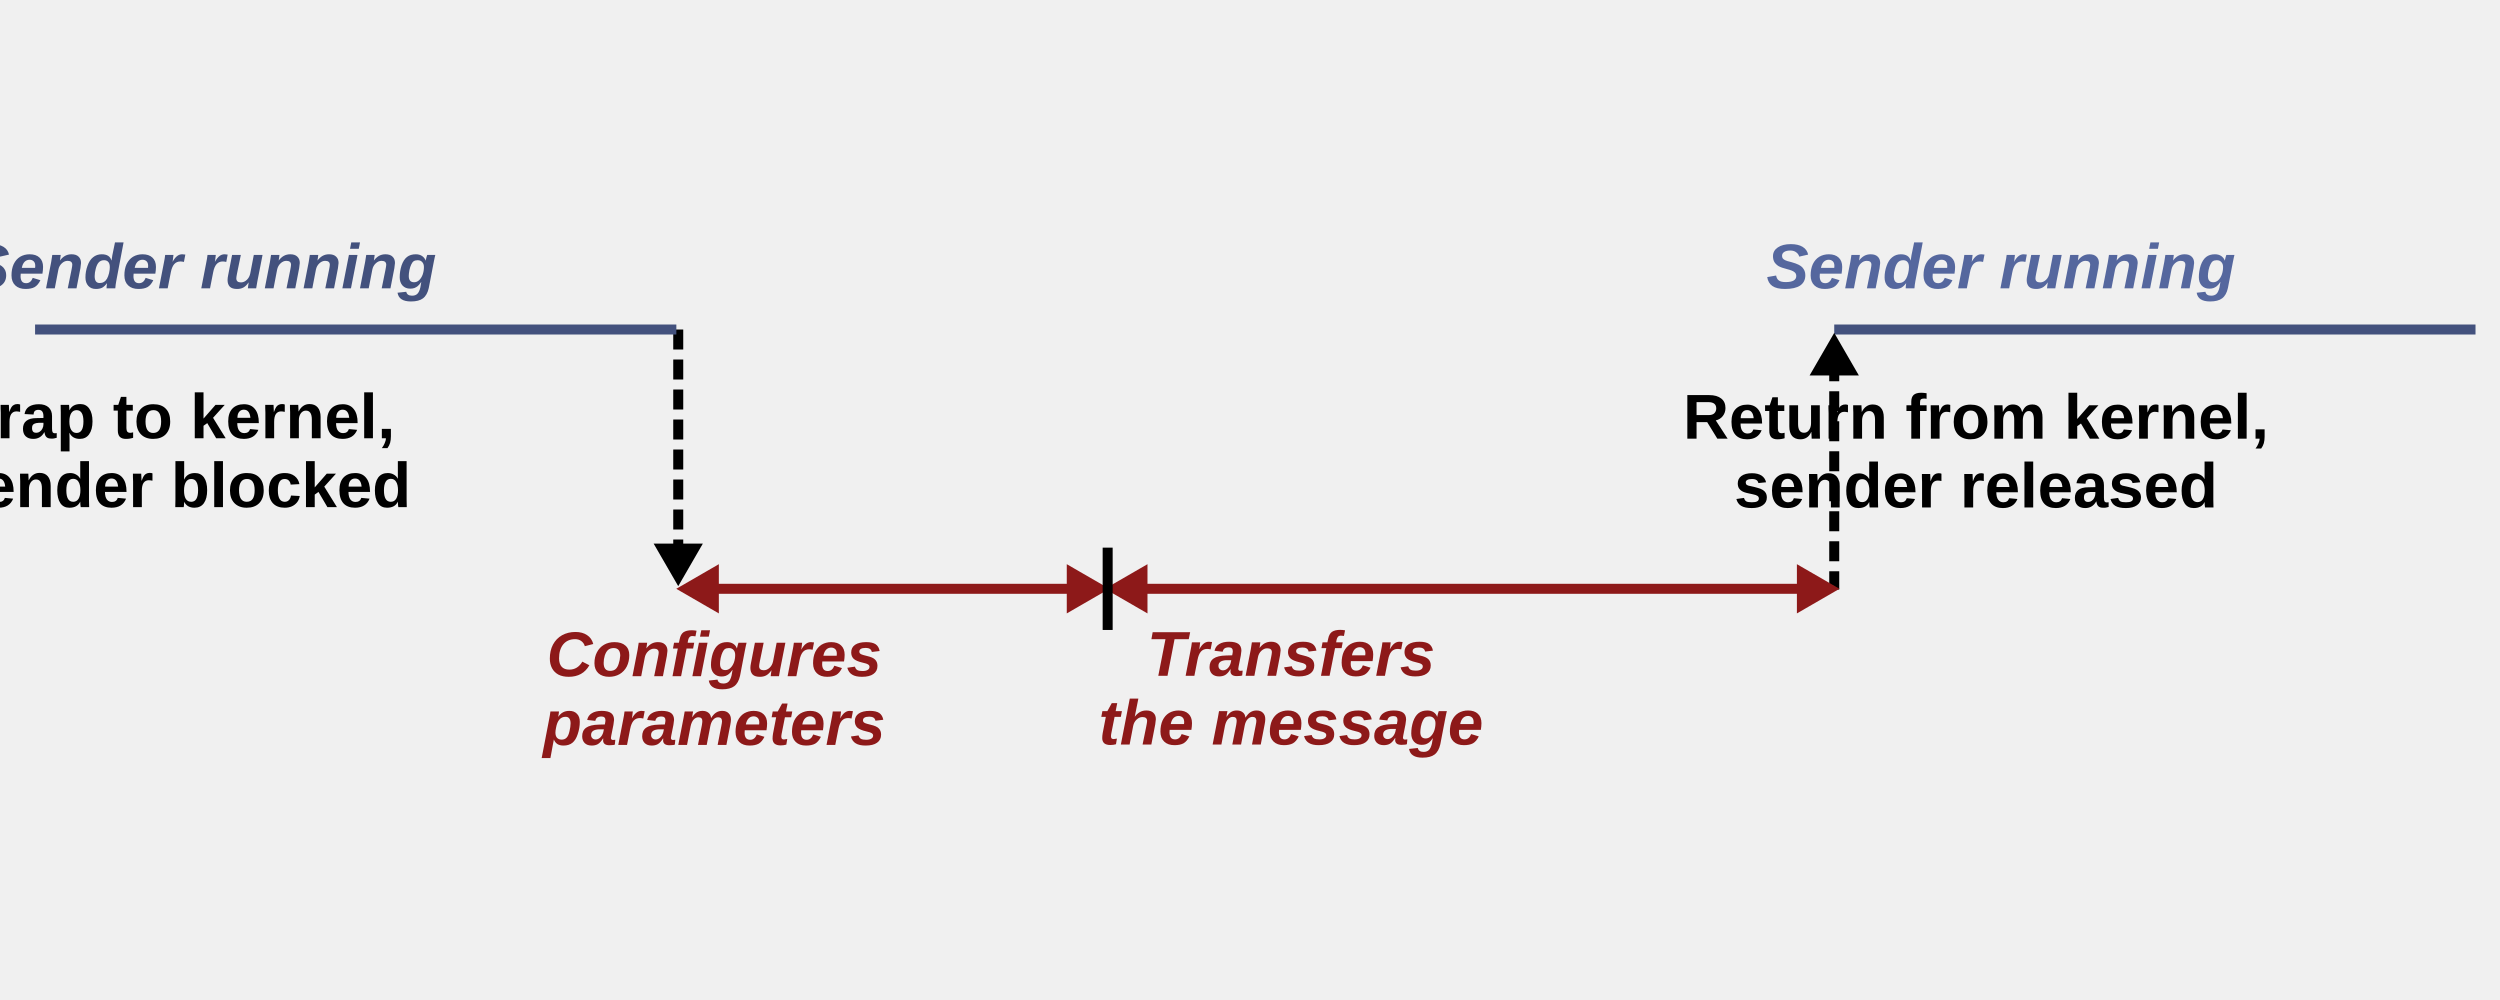
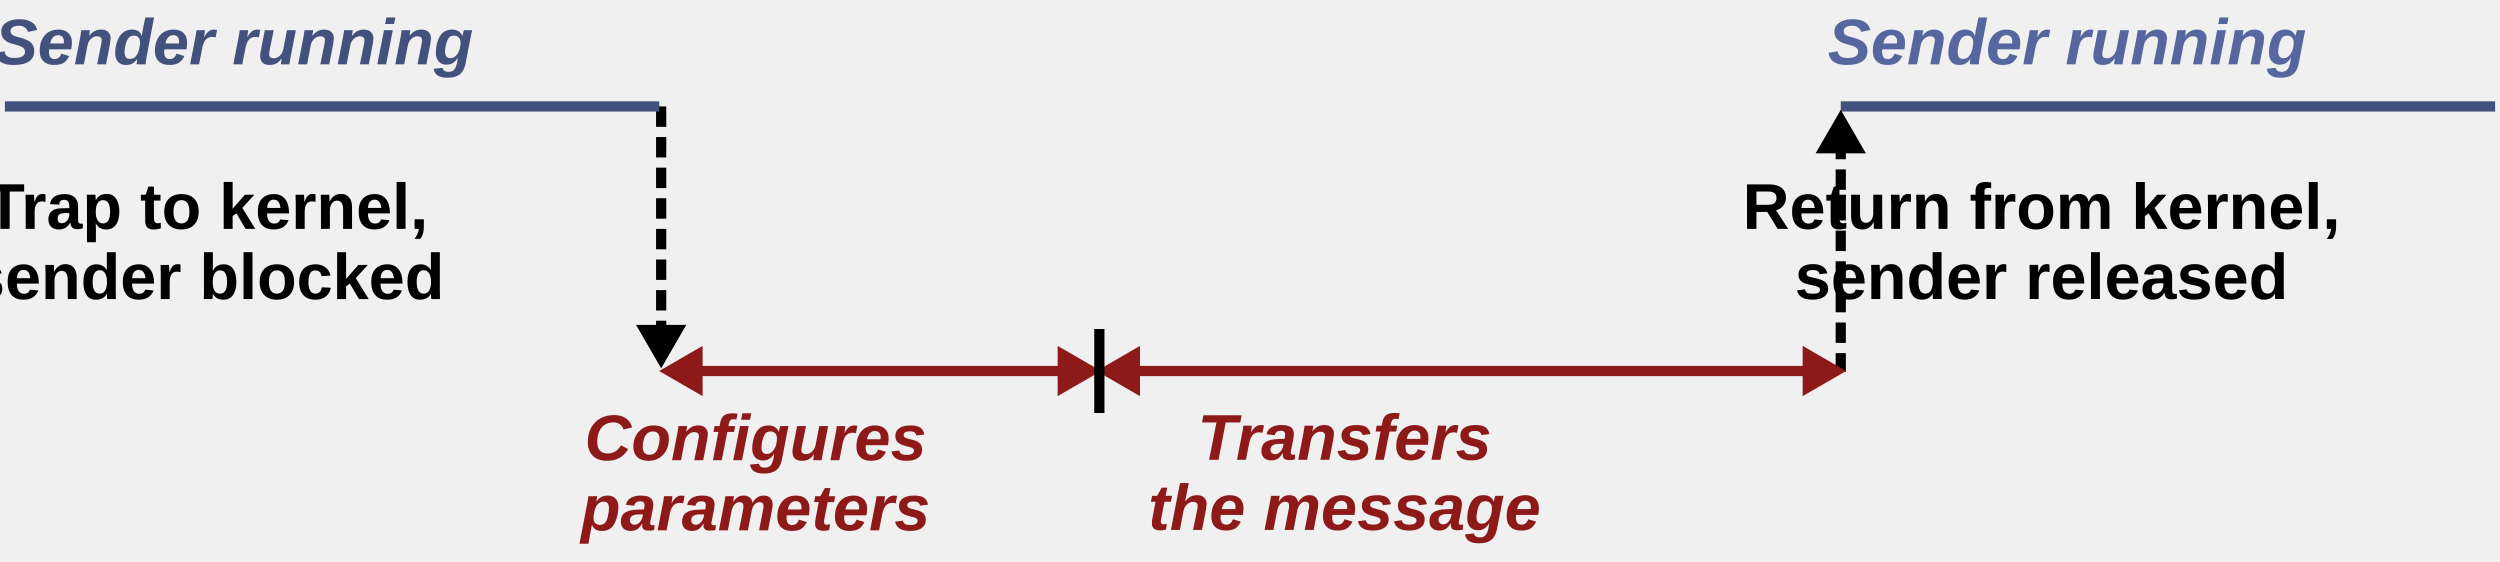
- <svg xmlns="http://www.w3.org/2000/svg" xmlns:ns1="http://www.openswatchbook.org/uri/2009/osb" width="250mm" height="100mm" viewBox="0 0 250 100" version="1.1" id="svg8">
+ <svg xmlns="http://www.w3.org/2000/svg" xmlns:ns1="http://www.openswatchbook.org/uri/2009/osb" width="245mm" height="55mm" viewBox="0 0 245 55" version="1.1" id="svg8">
  <defs id="defs2">
    <marker orient="auto" refY="0" refX="0" id="marker1073" style="overflow:visible">
      <path id="path1071" d="M 5.77,0 -2.88,5 V -5 Z" style="fill:#000000;fill-opacity:1;fill-rule:evenodd;stroke:#000000;stroke-width:1pt;stroke-opacity:1" transform="scale(-0.4)" />
    </marker>
    <marker orient="auto" refY="0" refX="0" id="marker2450" style="overflow:visible">
      <path id="path2448" d="M 5.77,0 -2.88,5 V -5 Z" style="fill:#8d1919;fill-opacity:1;fill-rule:evenodd;stroke:#8d1919;stroke-width:1pt;stroke-opacity:1" transform="scale(0.4)" />
    </marker>
    <marker orient="auto" refY="0" refX="0" id="marker2446" style="overflow:visible">
      <path id="path2444" d="M 5.77,0 -2.88,5 V -5 Z" style="fill:#8d1919;fill-opacity:1;fill-rule:evenodd;stroke:#8d1919;stroke-width:1pt;stroke-opacity:1" transform="scale(-0.4)" />
    </marker>
    <marker style="overflow:visible" id="marker2438" refX="0" refY="0" orient="auto">
      <path transform="scale(0.4)" style="fill:#000000;fill-opacity:1;fill-rule:evenodd;stroke:#000000;stroke-width:1pt;stroke-opacity:1" d="M 5.77,0 -2.88,5 V -5 Z" id="path2436" />
    </marker>
    <marker style="overflow:visible" id="marker2372" refX="0" refY="0" orient="auto">
      <path transform="scale(0.4)" style="fill:#000000;fill-opacity:1;fill-rule:evenodd;stroke:#000000;stroke-width:1pt;stroke-opacity:1" d="M 5.77,0 -2.88,5 V -5 Z" id="path2370" />
    </marker>
    <marker style="overflow:visible" id="marker2342" refX="0" refY="0" orient="auto">
      <path transform="scale(0.4)" style="fill:#8d1919;fill-opacity:1;fill-rule:evenodd;stroke:#8d1919;stroke-width:1pt;stroke-opacity:1" d="M 5.77,0 -2.88,5 V -5 Z" id="path2340" />
    </marker>
    <marker style="overflow:visible" id="marker2338" refX="0" refY="0" orient="auto">
      <path transform="scale(-0.4)" style="fill:#8d1919;fill-opacity:1;fill-rule:evenodd;stroke:#8d1919;stroke-width:1pt;stroke-opacity:1" d="M 5.77,0 -2.88,5 V -5 Z" id="path2336" />
    </marker>
    <marker orient="auto" refY="0" refX="0" id="marker2304" style="overflow:visible">
      <path id="path2302" d="M 5.77,0 -2.88,5 V -5 Z" style="fill:#8d1919;fill-opacity:1;fill-rule:evenodd;stroke:#8d1919;stroke-width:1pt;stroke-opacity:1" transform="scale(0.4)" />
    </marker>
    <marker orient="auto" refY="0" refX="0" id="marker2300" style="overflow:visible">
      <path id="path2298" d="M 5.77,0 -2.88,5 V -5 Z" style="fill:#8d1919;fill-opacity:1;fill-rule:evenodd;stroke:#8d1919;stroke-width:1pt;stroke-opacity:1" transform="scale(-0.4)" />
    </marker>
    <marker orient="auto" refY="0" refX="0" id="TriangleInM" style="overflow:visible">
      <path id="path2118" d="M 5.77,0 -2.88,5 V -5 Z" style="fill:#000000;fill-opacity:1;fill-rule:evenodd;stroke:#000000;stroke-width:1pt;stroke-opacity:1" transform="scale(-0.4)" />
    </marker>
    <marker style="overflow:visible" id="marker2268" refX="0" refY="0" orient="auto">
      <path transform="scale(0.4)" style="fill:#000000;fill-opacity:1;fill-rule:evenodd;stroke:#000000;stroke-width:1pt;stroke-opacity:1" d="M 5.77,0 -2.88,5 V -5 Z" id="path2266" />
    </marker>
    <marker orient="auto" refY="0" refX="0" id="TriangleOutM" style="overflow:visible">
      <path id="path2127" d="M 5.77,0 -2.88,5 V -5 Z" style="fill:#000000;fill-opacity:1;fill-rule:evenodd;stroke:#000000;stroke-width:1pt;stroke-opacity:1" transform="scale(0.4)" />
    </marker>
    <marker orient="auto" refY="0" refX="0" id="TriangleOutS" style="overflow:visible">
      <path id="path2130" d="M 5.77,0 -2.88,5 V -5 Z" style="fill:#000000;fill-opacity:1;fill-rule:evenodd;stroke:#000000;stroke-width:1pt;stroke-opacity:1" transform="scale(0.2)" />
    </marker>
    <marker orient="auto" refY="0" refX="0" id="EmptyTriangleOutL" style="overflow:visible">
      <path id="path2142" d="M 5.77,0 -2.88,5 V -5 Z" style="fill:#ffffff;fill-rule:evenodd;stroke:#000000;stroke-width:1pt;stroke-opacity:1" transform="matrix(0.8,0,0,0.8,-4.8,0)" />
    </marker>
    <linearGradient id="linearGradient9526" ns1:paint="solid">
      <stop style="stop-color:#ffffff;stop-opacity:1;" offset="0" id="stop9524" />
    </linearGradient>
    <marker style="overflow:visible" id="marker8080" refX="0" refY="0" orient="auto">
      <path transform="scale(0.8)" style="fill:#000000;fill-opacity:1;fill-rule:evenodd;stroke:#000000;stroke-width:1pt;stroke-opacity:1" d="M 5.77,0 -2.88,5 V -5 Z" id="path8078" />
    </marker>
    <marker style="overflow:visible" id="marker7624" refX="0" refY="0" orient="auto">
      <path transform="scale(0.8)" style="fill:#000000;fill-opacity:1;fill-rule:evenodd;stroke:#000000;stroke-width:1pt;stroke-opacity:1" d="M 5.77,0 -2.88,5 V -5 Z" id="path7622" />
    </marker>
    <marker orient="auto" refY="0" refX="0" id="Arrow2Lend" style="overflow:visible">
      <path id="path5519" style="fill:#000000;fill-opacity:1;fill-rule:evenodd;stroke:#000000;stroke-width:0.625;stroke-linejoin:round;stroke-opacity:1" d="M 8.719,4.034 -2.207,0.016 8.719,-4.002 c -1.745,2.372 -1.735,5.617 -6e-7,8.035 z" transform="matrix(-1.1,0,0,-1.1,-1.1,0)" />
    </marker>
    <marker orient="auto" refY="0" refX="0" id="Arrow1Lstart" style="overflow:visible">
      <path id="path5498" d="M 0,0 5,-5 -12.5,0 5,5 Z" style="fill:#000000;fill-opacity:1;fill-rule:evenodd;stroke:#000000;stroke-width:1pt;stroke-opacity:1" transform="matrix(0.8,0,0,0.8,10,0)" />
    </marker>
    <marker orient="auto" refY="0" refX="0" id="Arrow1Lend" style="overflow:visible">
      <path id="path5501" d="M 0,0 5,-5 -12.5,0 5,5 Z" style="fill:#000000;fill-opacity:1;fill-rule:evenodd;stroke:#000000;stroke-width:1pt;stroke-opacity:1" transform="matrix(-0.8,0,0,-0.8,-10,0)" />
    </marker>
    <linearGradient id="linearGradient4715" ns1:paint="solid">
      <stop style="stop-color:#000000;stop-opacity:1;" offset="0" id="stop4713" />
    </linearGradient>
    <linearGradient id="linearGradient4709" ns1:paint="solid">
      <stop style="stop-color:#000000;stop-opacity:1;" offset="0" id="stop4707" />
    </linearGradient>
    <linearGradient id="linearGradient4703" ns1:paint="solid">
      <stop style="stop-color:#000000;stop-opacity:1;" offset="0" id="stop4701" />
    </linearGradient>
    <linearGradient id="linearGradient4627" ns1:paint="solid">
      <stop style="stop-color:#000000;stop-opacity:1;" offset="0" id="stop4625" />
    </linearGradient>
  </defs>
-   <g id="layer1" transform="translate(0,-197)">
-     <g id="g4316" transform="translate(0.5291662,-20)">
-       <g id="g1055">
-         <g id="g2611" transform="translate(52.5,35.27918)">
-           <path id="path1980" d="M 14.795,214.672 V 237.497" style="fill:none;stroke:#000000;stroke-width:1;stroke-linecap:butt;stroke-linejoin:miter;stroke-miterlimit:4;stroke-dasharray:2, 1;stroke-dashoffset:0;stroke-opacity:1;marker-end:url(#TriangleOutM)" />
-           <path style="fill:#8d1919;stroke:#8d1919;stroke-width:1;stroke-linecap:butt;stroke-linejoin:miter;stroke-miterlimit:4;stroke-dasharray:none;stroke-opacity:1;marker-start:url(#marker2300);marker-end:url(#marker2304)" d="m 17.437,240.601 h 37.63" id="path2250" />
-           <text xml:space="preserve" style="font-style:normal;font-weight:normal;font-size:10.583px;line-height:1.25;font-family:sans-serif;letter-spacing:0px;word-spacing:0px;fill:#55679e;fill-opacity:1;stroke:none;stroke-width:0.265" x="162.21" y="210.551" id="text2260">
-             <tspan x="162.21" y="210.551" style="font-style:italic;font-variant:normal;font-weight:bold;font-stretch:normal;font-size:6.35px;font-family:Arial;-inkscape-font-specification:'Arial, Bold Italic';font-variant-ligatures:normal;font-variant-caps:normal;font-variant-numeric:normal;font-feature-settings:normal;text-align:center;writing-mode:lr-tb;text-anchor:middle;fill:#55679e;fill-opacity:1;stroke-width:0.265" id="tspan2258">Sender running</tspan>
-           </text>
-           <path style="fill:#43517d;stroke:#43517d;stroke-width:1;stroke-linecap:butt;stroke-linejoin:miter;stroke-miterlimit:4;stroke-dasharray:none;stroke-opacity:1" d="m 130.394,214.672 h 64.128" id="path2262" />
-           <path style="fill:none;stroke:#000000;stroke-width:1;stroke-linecap:butt;stroke-linejoin:miter;stroke-miterlimit:4;stroke-dasharray:2, 1;stroke-dashoffset:0;stroke-opacity:1;marker-start:url(#TriangleInM)" d="m 130.394,217.847 v 22.825" id="path2264" />
-           <g transform="translate(-0.5248783,-119.6548)" id="g2360">
-             <text xml:space="preserve" style="font-style:normal;font-weight:normal;font-size:10.583px;line-height:1.25;font-family:sans-serif;letter-spacing:0px;word-spacing:0px;fill:#000000;fill-opacity:1;stroke:none;stroke-width:0.265" x="-16.805" y="345.204" id="text2274">
-               <tspan x="-16.805" y="345.204" style="font-style:normal;font-variant:normal;font-weight:bold;font-stretch:normal;font-size:6.35px;font-family:Arial;-inkscape-font-specification:'Arial, Bold';font-variant-ligatures:normal;font-variant-caps:normal;font-variant-numeric:normal;font-feature-settings:normal;text-align:center;writing-mode:lr-tb;text-anchor:middle;fill:#000000;fill-opacity:1;stroke-width:0.265" id="tspan2276">Trap to kernel,</tspan>
-             </text>
-             <text id="text2282" y="352.083" x="-16.805" style="font-style:normal;font-weight:normal;font-size:10.583px;line-height:1.25;font-family:sans-serif;letter-spacing:0px;word-spacing:0px;fill:#000000;fill-opacity:1;stroke:none;stroke-width:0.265" xml:space="preserve">
-               <tspan id="tspan2280" style="font-style:normal;font-variant:normal;font-weight:bold;font-stretch:normal;font-size:6.35px;font-family:Arial;-inkscape-font-specification:'Arial, Bold';font-variant-ligatures:normal;font-variant-caps:normal;font-variant-numeric:normal;font-feature-settings:normal;text-align:center;writing-mode:lr-tb;text-anchor:middle;fill:#000000;fill-opacity:1;stroke-width:0.265" y="352.083" x="-16.805">sender blocked</tspan>
-             </text>
-           </g>
-           <g transform="translate(2.134327,-122.2619)" id="g2366">
-             <text id="text2286" y="347.85" x="160.319" style="font-style:normal;font-weight:normal;font-size:10.583px;line-height:1.25;font-family:sans-serif;letter-spacing:0px;word-spacing:0px;fill:#000000;fill-opacity:1;stroke:none;stroke-width:0.265" xml:space="preserve">
-               <tspan id="tspan2284" style="font-style:normal;font-variant:normal;font-weight:bold;font-stretch:normal;font-size:6.35px;font-family:Arial;-inkscape-font-specification:'Arial, Bold';font-variant-ligatures:normal;font-variant-caps:normal;font-variant-numeric:normal;font-feature-settings:normal;text-align:center;writing-mode:lr-tb;text-anchor:middle;fill:#000000;fill-opacity:1;stroke-width:0.265" y="347.85" x="160.319">Return from kernel,</tspan>
-             </text>
-             <text xml:space="preserve" style="font-style:normal;font-weight:normal;font-size:10.583px;line-height:1.25;font-family:sans-serif;letter-spacing:0px;word-spacing:0px;fill:#000000;fill-opacity:1;stroke:none;stroke-width:0.265" x="160.319" y="354.729" id="text2290">
-               <tspan x="160.319" y="354.729" style="font-style:normal;font-variant:normal;font-weight:bold;font-stretch:normal;font-size:6.35px;font-family:Arial;-inkscape-font-specification:'Arial, Bold';font-variant-ligatures:normal;font-variant-caps:normal;font-variant-numeric:normal;font-feature-settings:normal;text-align:center;writing-mode:lr-tb;text-anchor:middle;fill:#000000;fill-opacity:1;stroke-width:0.265" id="tspan2288">sender released</tspan>
-             </text>
-           </g>
-           <text id="text2294" y="210.551" x="-17.706" style="font-style:normal;font-weight:normal;font-size:10.583px;line-height:1.25;font-family:sans-serif;letter-spacing:0px;word-spacing:0px;fill:#43517d;fill-opacity:1;stroke:none;stroke-width:0.265" xml:space="preserve">
-             <tspan id="tspan2292" style="font-style:italic;font-variant:normal;font-weight:bold;font-stretch:normal;font-size:6.35px;font-family:Arial;-inkscape-font-specification:'Arial, Bold Italic';font-variant-ligatures:normal;font-variant-caps:normal;font-variant-numeric:normal;font-feature-settings:normal;text-align:center;writing-mode:lr-tb;text-anchor:middle;fill:#43517d;fill-opacity:1;stroke-width:0.265" y="210.551" x="-17.706">Sender running</tspan>
-           </text>
-           <path id="path2296" d="M -49.522,214.672 H 14.606" style="fill:#43517d;stroke:#43517d;stroke-width:1;stroke-linecap:butt;stroke-linejoin:miter;stroke-miterlimit:4;stroke-dasharray:none;stroke-opacity:1" />
-           <g transform="translate(-6.91928,-100.9422)" id="g2348">
-             <text xml:space="preserve" style="font-style:normal;font-weight:normal;font-size:10.583px;line-height:1.25;font-family:sans-serif;letter-spacing:0px;word-spacing:0px;fill:#8d1919;fill-opacity:1;stroke:none;stroke-width:0.265" x="100.876" y="350.241" id="text2312">
-               <tspan x="100.876" y="350.241" style="font-style:italic;font-variant:normal;font-weight:bold;font-stretch:normal;font-size:6.35px;font-family:Arial;-inkscape-font-specification:'Arial, Bold Italic';font-variant-ligatures:normal;font-variant-caps:normal;font-variant-numeric:normal;font-feature-settings:normal;text-align:center;writing-mode:lr-tb;text-anchor:middle;fill:#8d1919;fill-opacity:1;stroke-width:0.265" id="tspan2310">Transfers</tspan>
-             </text>
-             <text id="text2316" y="357.12" x="100.876" style="font-style:normal;font-weight:normal;font-size:10.583px;line-height:1.25;font-family:sans-serif;letter-spacing:0px;word-spacing:0px;fill:#8d1919;fill-opacity:1;stroke:none;stroke-width:0.265" xml:space="preserve">
-               <tspan id="tspan2314" style="font-style:italic;font-variant:normal;font-weight:bold;font-stretch:normal;font-size:6.35px;font-family:Arial;-inkscape-font-specification:'Arial, Bold Italic';font-variant-ligatures:normal;font-variant-caps:normal;font-variant-numeric:normal;font-feature-settings:normal;text-align:center;writing-mode:lr-tb;text-anchor:middle;fill:#8d1919;fill-opacity:1;stroke-width:0.265" y="357.12" x="100.876">the message</tspan>
-             </text>
-           </g>
-           <g transform="translate(3.142021,-96.66851)" id="g2354">
-             <text id="text2328" y="346.007" x="33.143" style="font-style:normal;font-weight:normal;font-size:10.583px;line-height:1.25;font-family:sans-serif;letter-spacing:0px;word-spacing:0px;fill:#8d1919;fill-opacity:1;stroke:none;stroke-width:0.265" xml:space="preserve">
-               <tspan id="tspan2326" style="font-style:italic;font-variant:normal;font-weight:bold;font-stretch:normal;font-size:6.35px;font-family:Arial;-inkscape-font-specification:'Arial, Bold Italic';font-variant-ligatures:normal;font-variant-caps:normal;font-variant-numeric:normal;font-feature-settings:normal;text-align:center;writing-mode:lr-tb;text-anchor:middle;fill:#8d1919;fill-opacity:1;stroke-width:0.265" y="346.007" x="33.143">Configures</tspan>
-             </text>
-             <text xml:space="preserve" style="font-style:normal;font-weight:normal;font-size:10.583px;line-height:1.25;font-family:sans-serif;letter-spacing:0px;word-spacing:0px;fill:#8d1919;fill-opacity:1;stroke:none;stroke-width:0.265" x="33.143" y="352.886" id="text2332">
-               <tspan x="33.143" y="352.886" style="font-style:italic;font-variant:normal;font-weight:bold;font-stretch:normal;font-size:6.35px;font-family:Arial;-inkscape-font-specification:'Arial, Bold Italic';font-variant-ligatures:normal;font-variant-caps:normal;font-variant-numeric:normal;font-feature-settings:normal;text-align:center;writing-mode:lr-tb;text-anchor:middle;fill:#8d1919;fill-opacity:1;stroke-width:0.265" id="tspan2330">parameters</tspan>
-             </text>
-           </g>
-           <path id="path2334" d="M 60.3,240.601 H 128.079" style="fill:#8d1919;stroke:#8d1919;stroke-width:1;stroke-linecap:butt;stroke-linejoin:miter;stroke-miterlimit:4;stroke-dasharray:none;stroke-opacity:1;marker-start:url(#marker2338);marker-end:url(#marker2342)" />
-           <path style="fill:none;stroke:#000000;stroke-width:1;stroke-linecap:butt;stroke-linejoin:miter;stroke-miterlimit:4;stroke-dasharray:none;stroke-dashoffset:0;stroke-opacity:1" d="m 57.737,236.485 v 8.232" id="path2368" />
-         </g>
+   <g id="layer1" transform="translate(0,-242)">
+     <g id="g665">
+       <path id="path1980" d="m 64.795,252.43 v 22.825" style="fill:none;stroke:#000000;stroke-width:1;stroke-linecap:butt;stroke-linejoin:miter;stroke-miterlimit:4;stroke-dasharray:2, 1;stroke-dashoffset:0;stroke-opacity:1;marker-end:url(#TriangleOutM)" />
+       <path style="fill:#8d1919;stroke:#8d1919;stroke-width:1;stroke-linecap:butt;stroke-linejoin:miter;stroke-miterlimit:4;stroke-dasharray:none;stroke-opacity:1;marker-start:url(#marker2300);marker-end:url(#marker2304)" d="M 67.437,278.359 H 105.067" id="path2250" />
+       <text xml:space="preserve" style="font-style:normal;font-weight:normal;font-size:10.583px;line-height:1.25;font-family:sans-serif;letter-spacing:0px;word-spacing:0px;fill:#55679e;fill-opacity:1;stroke:none;stroke-width:0.265" x="212.21" y="248.308" id="text2260">
+         <tspan x="212.21" y="248.308" style="font-style:italic;font-variant:normal;font-weight:bold;font-stretch:normal;font-size:6.35px;font-family:Arial;-inkscape-font-specification:'Arial, Bold Italic';font-variant-ligatures:normal;font-variant-caps:normal;font-variant-numeric:normal;font-feature-settings:normal;text-align:center;writing-mode:lr-tb;text-anchor:middle;fill:#55679e;fill-opacity:1;stroke-width:0.265" id="tspan2258">Sender running</tspan>
+       </text>
+       <path style="fill:#43517d;stroke:#43517d;stroke-width:1;stroke-linecap:butt;stroke-linejoin:miter;stroke-miterlimit:4;stroke-dasharray:none;stroke-opacity:1" d="m 180.394,252.43 h 64.128" id="path2262" />
+       <path style="fill:none;stroke:#000000;stroke-width:1;stroke-linecap:butt;stroke-linejoin:miter;stroke-miterlimit:4;stroke-dasharray:2, 1;stroke-dashoffset:0;stroke-opacity:1;marker-start:url(#TriangleInM)" d="m 180.394,255.605 v 22.825" id="path2264" />
+       <g transform="translate(49.44567,-80.777)" id="g2360">
+         <text xml:space="preserve" style="font-style:normal;font-weight:normal;font-size:10.583px;line-height:1.25;font-family:sans-serif;letter-spacing:0px;word-spacing:0px;fill:#000000;fill-opacity:1;stroke:none;stroke-width:0.265" x="-16.805" y="345.204" id="text2274">
+           <tspan x="-16.805" y="345.204" style="font-style:normal;font-variant:normal;font-weight:bold;font-stretch:normal;font-size:6.35px;font-family:Arial;-inkscape-font-specification:'Arial, Bold';font-variant-ligatures:normal;font-variant-caps:normal;font-variant-numeric:normal;font-feature-settings:normal;text-align:center;writing-mode:lr-tb;text-anchor:middle;fill:#000000;fill-opacity:1;stroke-width:0.265" id="tspan2276">Trap to kernel,</tspan>
+         </text>
+         <text id="text2282" y="352.083" x="-16.805" style="font-style:normal;font-weight:normal;font-size:10.583px;line-height:1.25;font-family:sans-serif;letter-spacing:0px;word-spacing:0px;fill:#000000;fill-opacity:1;stroke:none;stroke-width:0.265" xml:space="preserve">
+           <tspan id="tspan2280" style="font-style:normal;font-variant:normal;font-weight:bold;font-stretch:normal;font-size:6.35px;font-family:Arial;-inkscape-font-specification:'Arial, Bold';font-variant-ligatures:normal;font-variant-caps:normal;font-variant-numeric:normal;font-feature-settings:normal;text-align:center;writing-mode:lr-tb;text-anchor:middle;fill:#000000;fill-opacity:1;stroke-width:0.265" y="352.083" x="-16.805">sender blocked</tspan>
+         </text>
      </g>
+       <g transform="translate(52.13433,-83.42288)" id="g2366">
+         <text id="text2286" y="347.85" x="160.319" style="font-style:normal;font-weight:normal;font-size:10.583px;line-height:1.25;font-family:sans-serif;letter-spacing:0px;word-spacing:0px;fill:#000000;fill-opacity:1;stroke:none;stroke-width:0.265" xml:space="preserve">
+           <tspan id="tspan2284" style="font-style:normal;font-variant:normal;font-weight:bold;font-stretch:normal;font-size:6.35px;font-family:Arial;-inkscape-font-specification:'Arial, Bold';font-variant-ligatures:normal;font-variant-caps:normal;font-variant-numeric:normal;font-feature-settings:normal;text-align:center;writing-mode:lr-tb;text-anchor:middle;fill:#000000;fill-opacity:1;stroke-width:0.265" y="347.85" x="160.319">Return from kernel,</tspan>
+         </text>
+         <text xml:space="preserve" style="font-style:normal;font-weight:normal;font-size:10.583px;line-height:1.25;font-family:sans-serif;letter-spacing:0px;word-spacing:0px;fill:#000000;fill-opacity:1;stroke:none;stroke-width:0.265" x="160.319" y="354.729" id="text2290">
+           <tspan x="160.319" y="354.729" style="font-style:normal;font-variant:normal;font-weight:bold;font-stretch:normal;font-size:6.35px;font-family:Arial;-inkscape-font-specification:'Arial, Bold';font-variant-ligatures:normal;font-variant-caps:normal;font-variant-numeric:normal;font-feature-settings:normal;text-align:center;writing-mode:lr-tb;text-anchor:middle;fill:#000000;fill-opacity:1;stroke-width:0.265" id="tspan2288">sender released</tspan>
+         </text>
+       </g>
+       <text id="text2294" y="248.308" x="32.559" style="font-style:normal;font-weight:normal;font-size:10.583px;line-height:1.25;font-family:sans-serif;letter-spacing:0px;word-spacing:0px;fill:#43517d;fill-opacity:1;stroke:none;stroke-width:0.265" xml:space="preserve">
+         <tspan id="tspan2292" style="font-style:italic;font-variant:normal;font-weight:bold;font-stretch:normal;font-size:6.35px;font-family:Arial;-inkscape-font-specification:'Arial, Bold Italic';font-variant-ligatures:normal;font-variant-caps:normal;font-variant-numeric:normal;font-feature-settings:normal;text-align:center;writing-mode:lr-tb;text-anchor:middle;fill:#43517d;fill-opacity:1;stroke-width:0.265" y="248.308" x="32.559">Sender running</tspan>
+       </text>
+       <path id="path2296" d="M 0.478,252.43 H 64.606" style="fill:#43517d;stroke:#43517d;stroke-width:1;stroke-linecap:butt;stroke-linejoin:miter;stroke-miterlimit:4;stroke-dasharray:none;stroke-opacity:1" />
+       <g transform="translate(43.26986,-63.18475)" id="g2348">
+         <text xml:space="preserve" style="font-style:normal;font-weight:normal;font-size:10.583px;line-height:1.25;font-family:sans-serif;letter-spacing:0px;word-spacing:0px;fill:#8d1919;fill-opacity:1;stroke:none;stroke-width:0.265" x="100.876" y="350.241" id="text2312">
+           <tspan x="100.876" y="350.241" style="font-style:italic;font-variant:normal;font-weight:bold;font-stretch:normal;font-size:6.35px;font-family:Arial;-inkscape-font-specification:'Arial, Bold Italic';font-variant-ligatures:normal;font-variant-caps:normal;font-variant-numeric:normal;font-feature-settings:normal;text-align:center;writing-mode:lr-tb;text-anchor:middle;fill:#8d1919;fill-opacity:1;stroke-width:0.265" id="tspan2310">Transfers</tspan>
+         </text>
+         <text id="text2316" y="357.12" x="100.876" style="font-style:normal;font-weight:normal;font-size:10.583px;line-height:1.25;font-family:sans-serif;letter-spacing:0px;word-spacing:0px;fill:#8d1919;fill-opacity:1;stroke:none;stroke-width:0.265" xml:space="preserve">
+           <tspan id="tspan2314" style="font-style:italic;font-variant:normal;font-weight:bold;font-stretch:normal;font-size:6.35px;font-family:Arial;-inkscape-font-specification:'Arial, Bold Italic';font-variant-ligatures:normal;font-variant-caps:normal;font-variant-numeric:normal;font-feature-settings:normal;text-align:center;writing-mode:lr-tb;text-anchor:middle;fill:#8d1919;fill-opacity:1;stroke-width:0.265" y="357.12" x="100.876">the message</tspan>
+         </text>
+       </g>
+       <g transform="translate(53.2893,-58.91104)" id="g2354">
+         <text id="text2328" y="346.007" x="33.143" style="font-style:normal;font-weight:normal;font-size:10.583px;line-height:1.25;font-family:sans-serif;letter-spacing:0px;word-spacing:0px;fill:#8d1919;fill-opacity:1;stroke:none;stroke-width:0.265" xml:space="preserve">
+           <tspan id="tspan2326" style="font-style:italic;font-variant:normal;font-weight:bold;font-stretch:normal;font-size:6.35px;font-family:Arial;-inkscape-font-specification:'Arial, Bold Italic';font-variant-ligatures:normal;font-variant-caps:normal;font-variant-numeric:normal;font-feature-settings:normal;text-align:center;writing-mode:lr-tb;text-anchor:middle;fill:#8d1919;fill-opacity:1;stroke-width:0.265" y="346.007" x="33.143">Configures</tspan>
+         </text>
+         <text xml:space="preserve" style="font-style:normal;font-weight:normal;font-size:10.583px;line-height:1.25;font-family:sans-serif;letter-spacing:0px;word-spacing:0px;fill:#8d1919;fill-opacity:1;stroke:none;stroke-width:0.265" x="33.143" y="352.886" id="text2332">
+           <tspan x="33.143" y="352.886" style="font-style:italic;font-variant:normal;font-weight:bold;font-stretch:normal;font-size:6.35px;font-family:Arial;-inkscape-font-specification:'Arial, Bold Italic';font-variant-ligatures:normal;font-variant-caps:normal;font-variant-numeric:normal;font-feature-settings:normal;text-align:center;writing-mode:lr-tb;text-anchor:middle;fill:#8d1919;fill-opacity:1;stroke-width:0.265" id="tspan2330">parameters</tspan>
+         </text>
+       </g>
+       <path id="path2334" d="M 110.3,278.359 H 178.079" style="fill:#8d1919;stroke:#8d1919;stroke-width:1;stroke-linecap:butt;stroke-linejoin:miter;stroke-miterlimit:4;stroke-dasharray:none;stroke-opacity:1;marker-start:url(#marker2338);marker-end:url(#marker2342)" />
+       <path style="fill:none;stroke:#000000;stroke-width:1;stroke-linecap:butt;stroke-linejoin:miter;stroke-miterlimit:4;stroke-dasharray:none;stroke-dashoffset:0;stroke-opacity:1" d="m 107.737,274.243 v 8.232" id="path2368" />
    </g>
  </g>
</svg>
